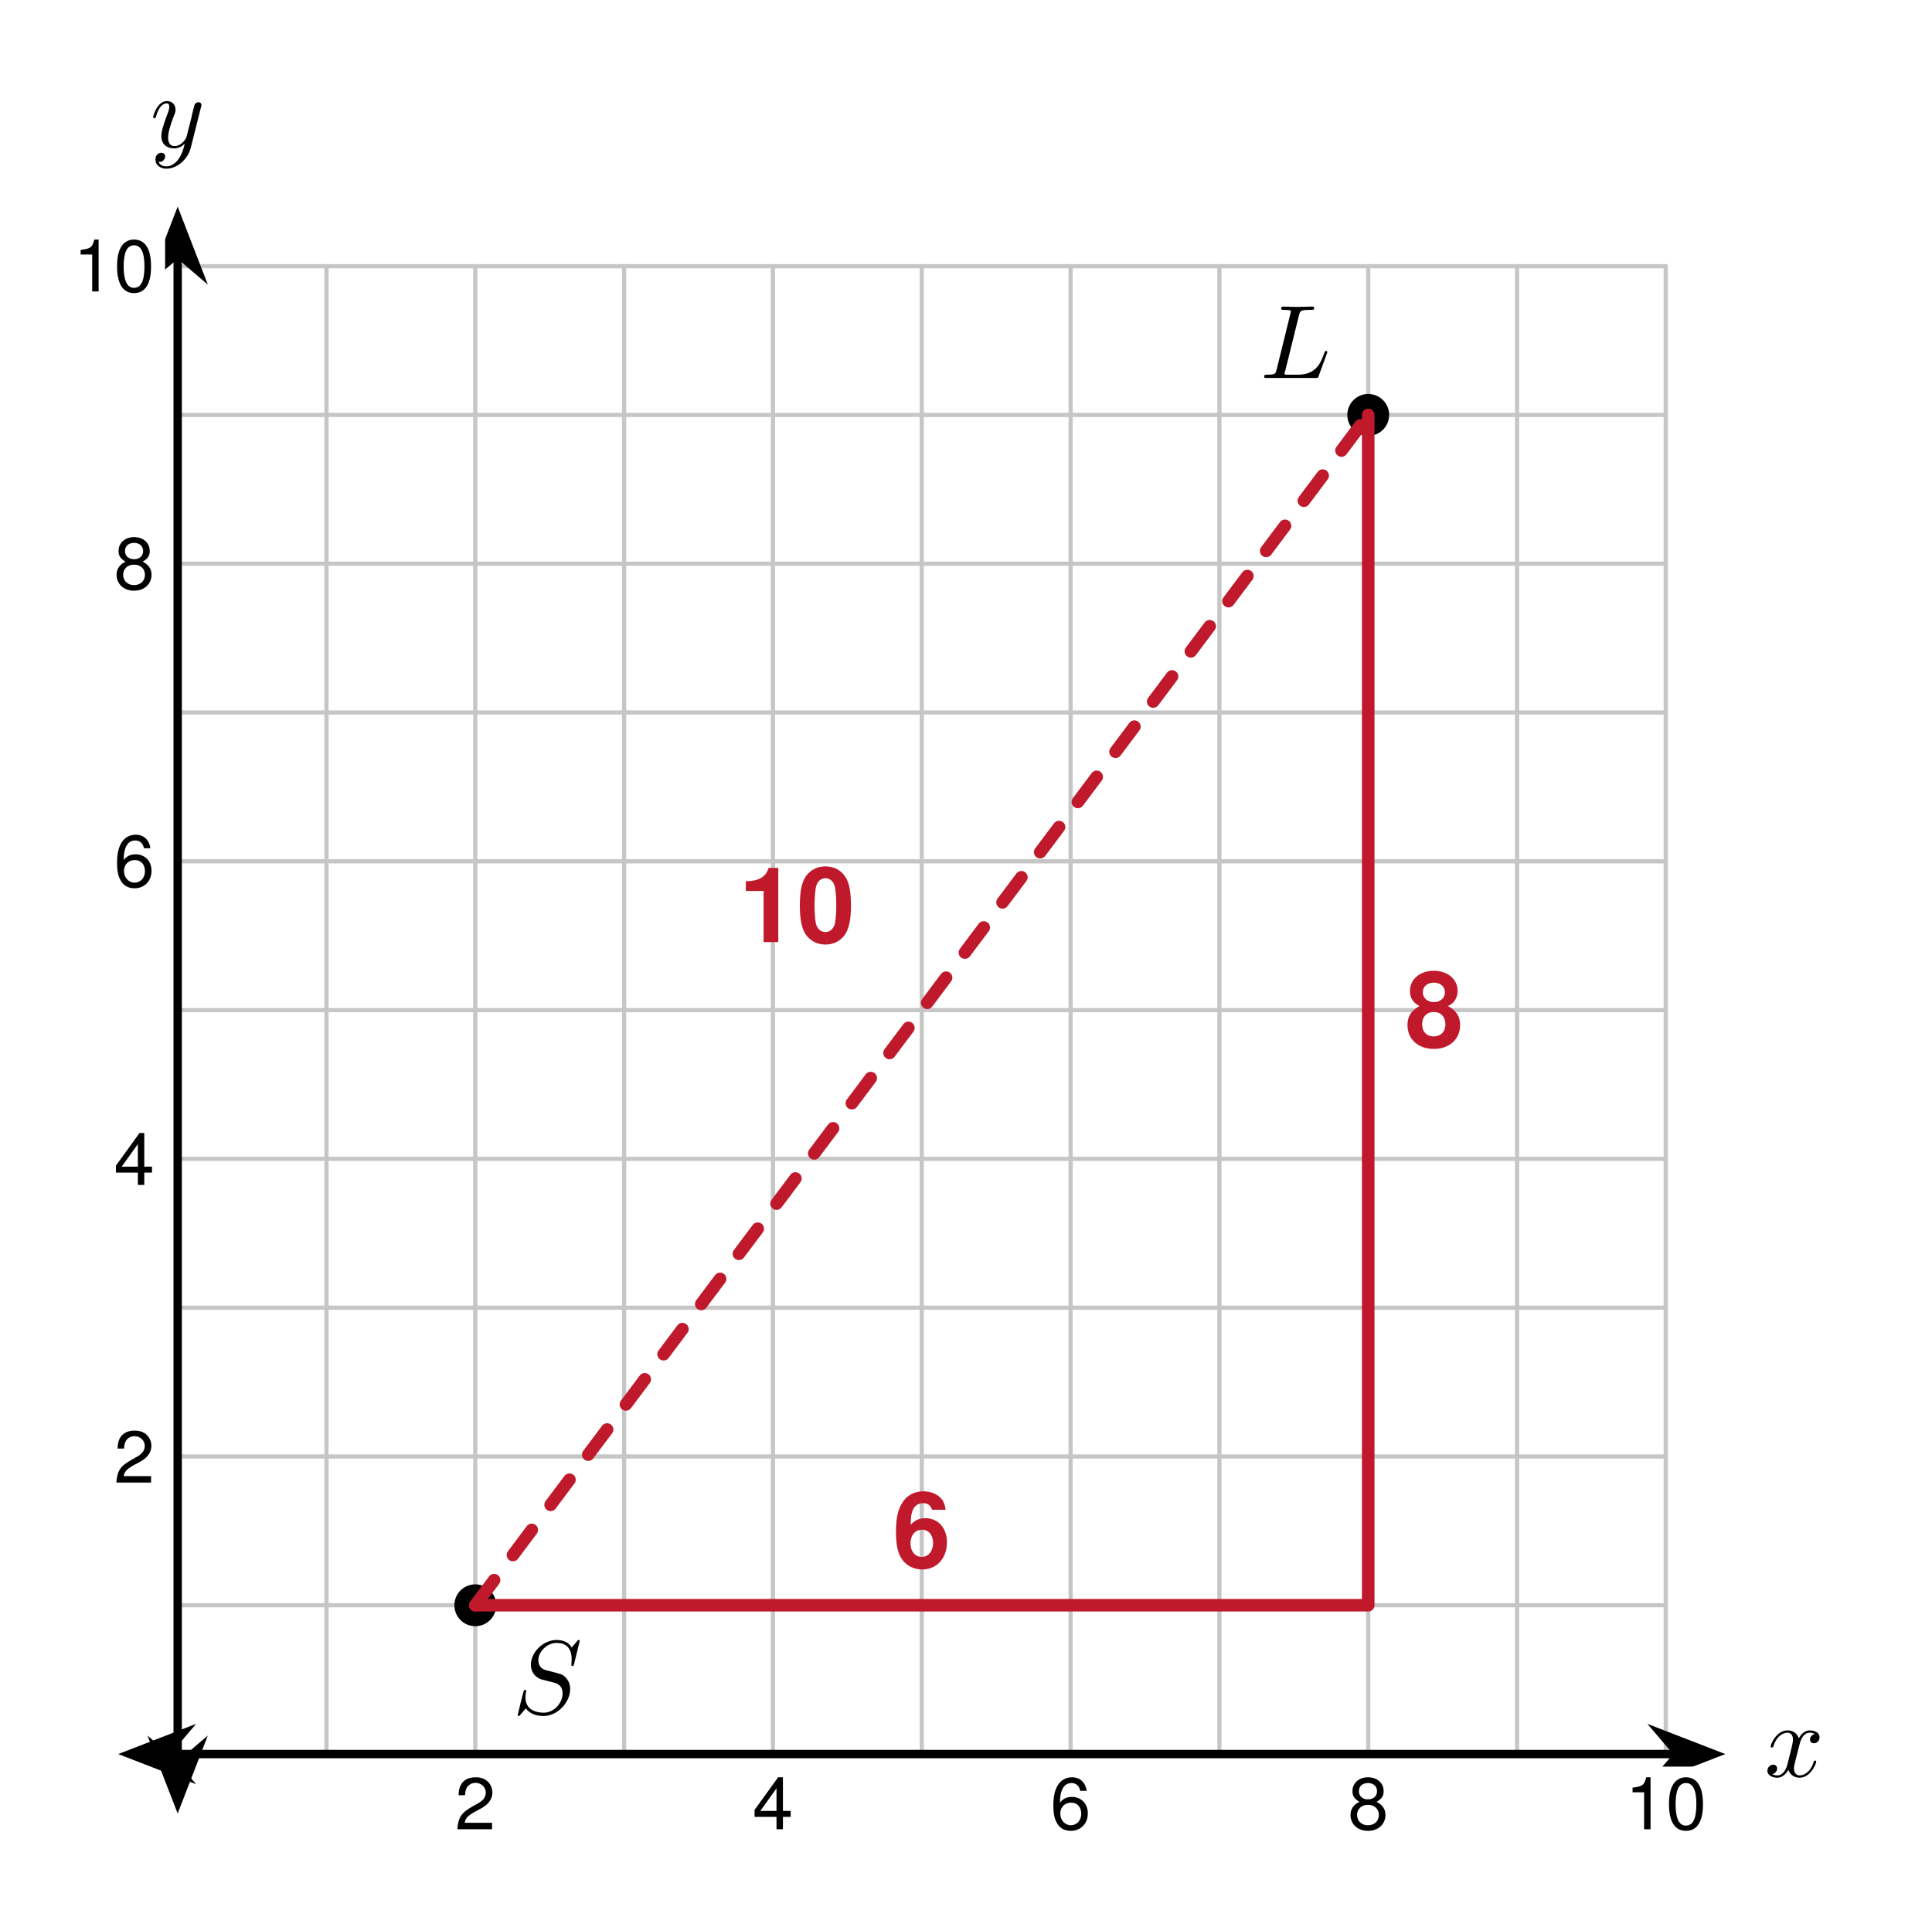
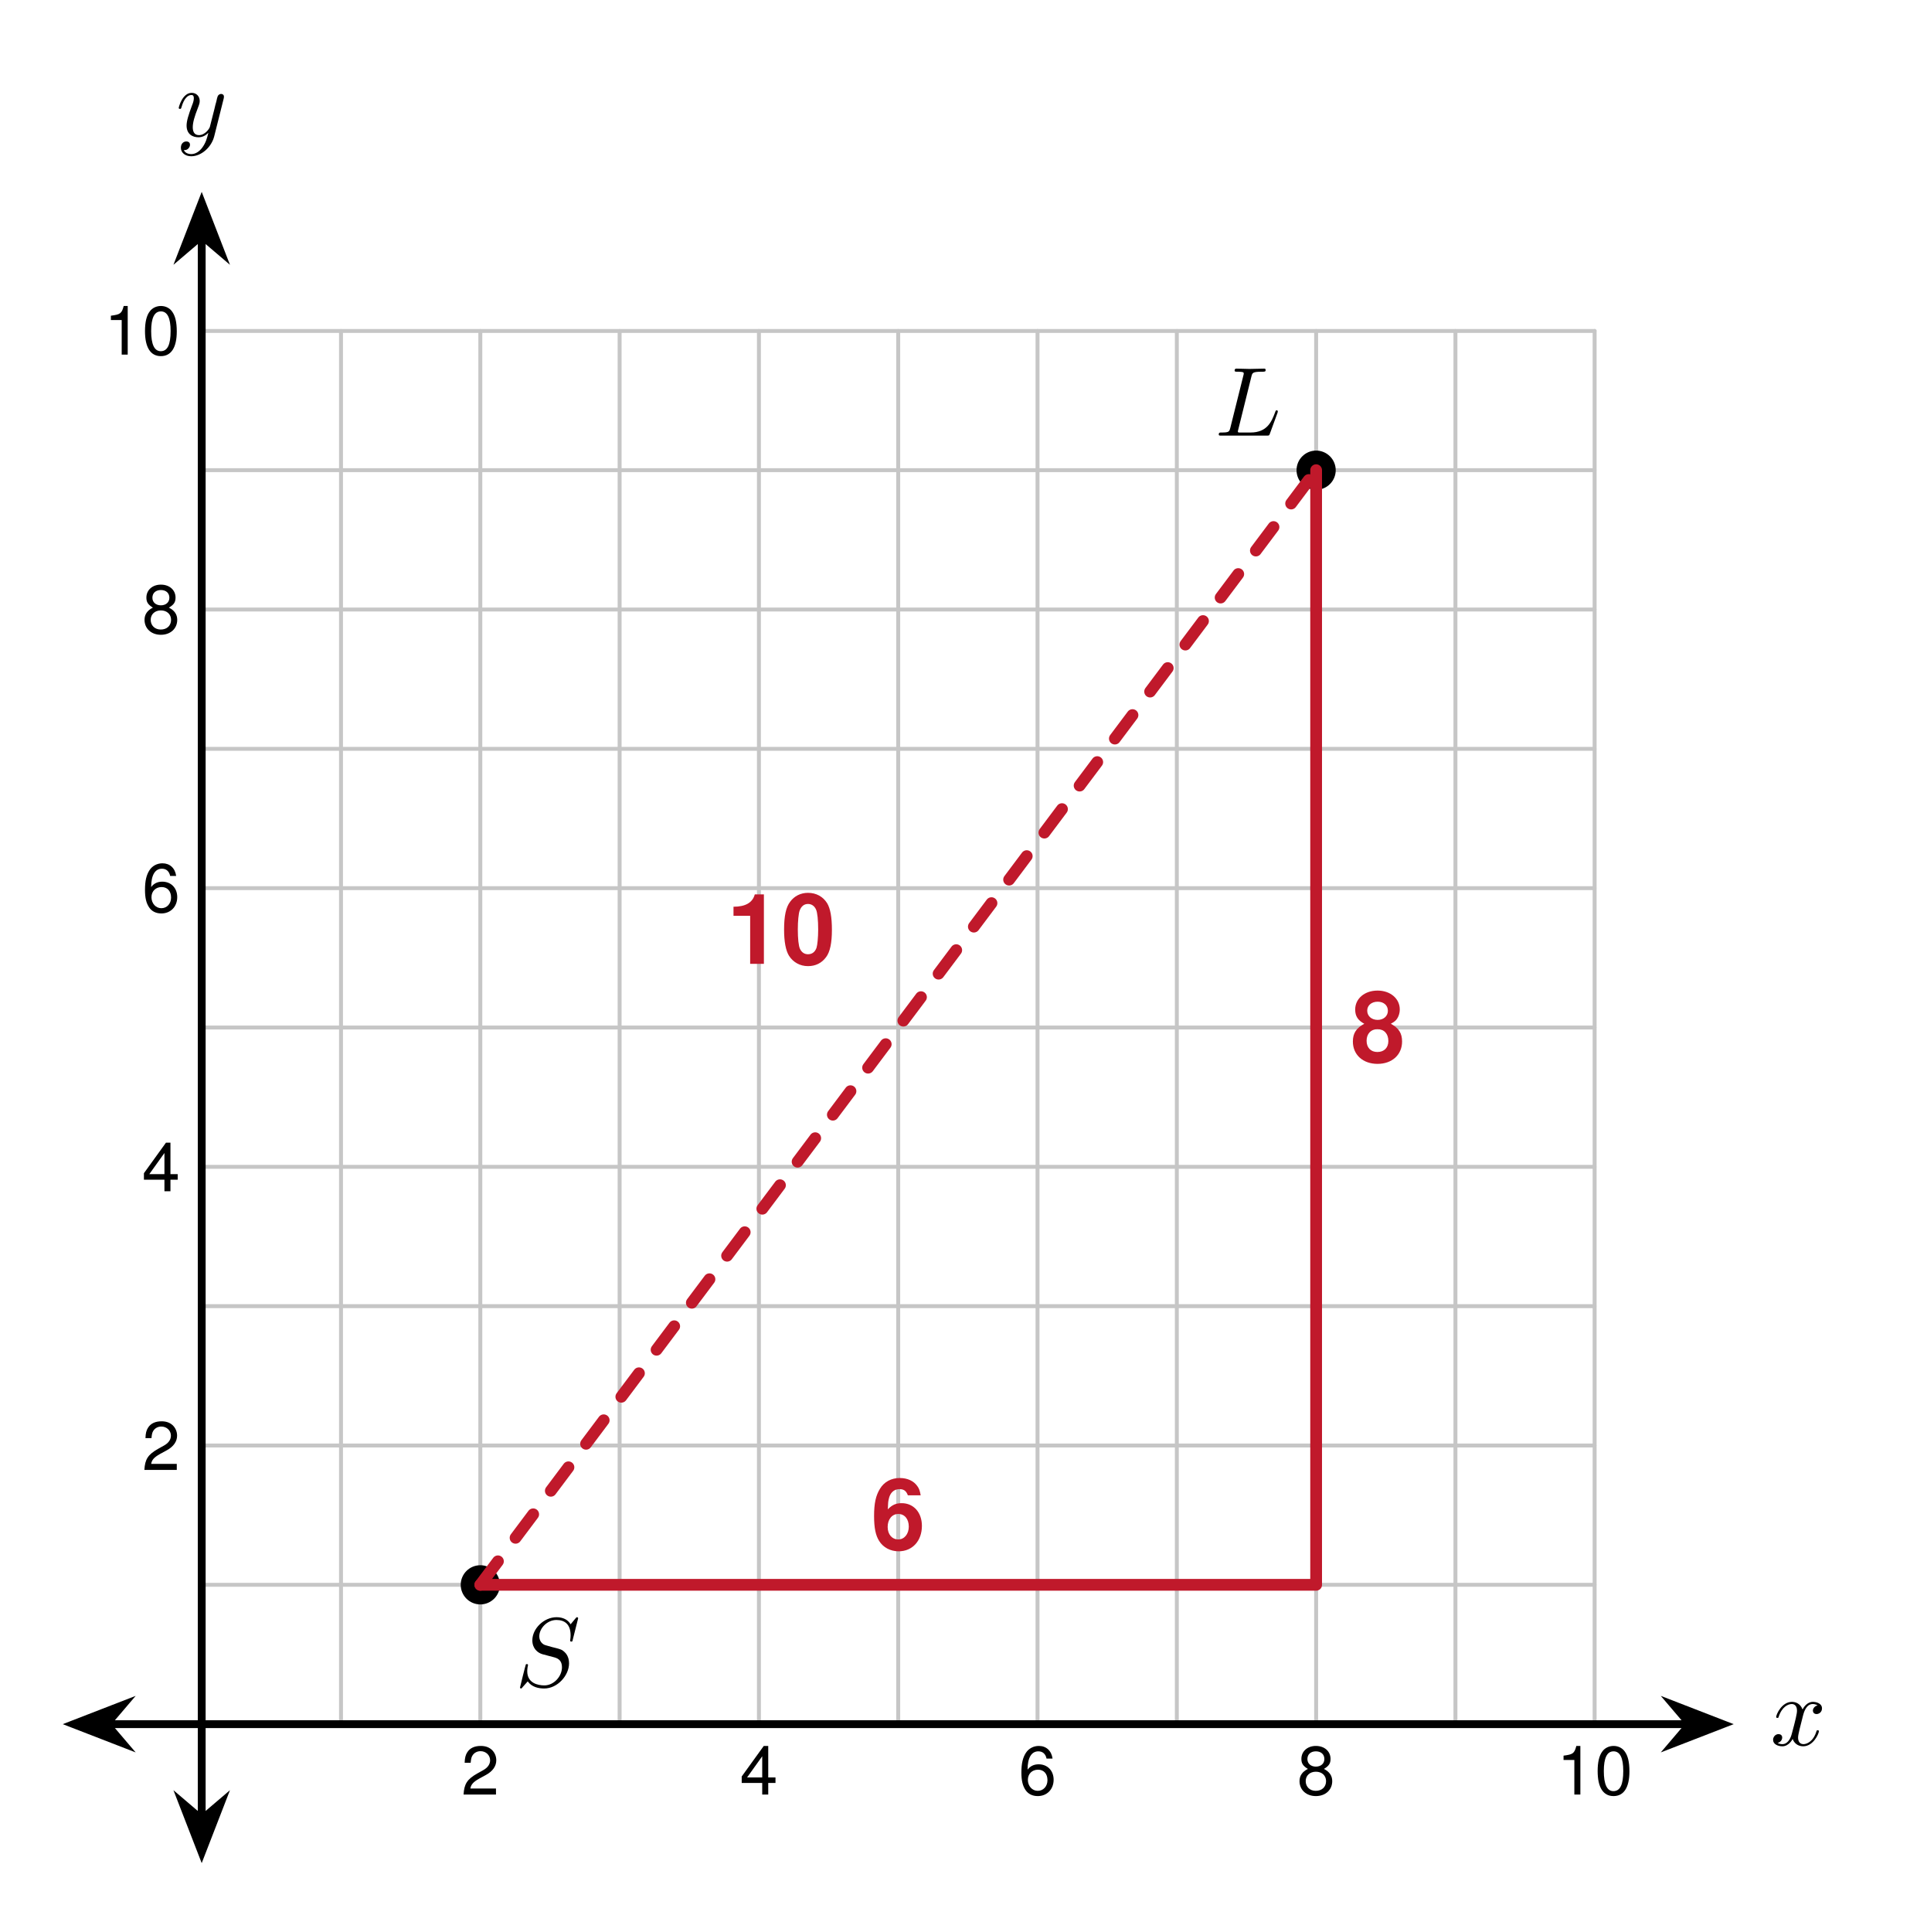
- <svg xmlns="http://www.w3.org/2000/svg" xmlns:xlink="http://www.w3.org/1999/xlink" width="183.033" height="180.922" viewBox="0 0 183.033 180.922">
+ <svg xmlns="http://www.w3.org/2000/svg" xmlns:xlink="http://www.w3.org/1999/xlink" width="195.113" height="195.646" viewBox="0 0 195.113 195.646">
  <defs>
    <g>
      <g id="glyph-0-0">
-         <path d="M 3.312 -2.984 C 3.375 -3.25 3.594 -4.156 4.297 -4.156 C 4.344 -4.156 4.578 -4.156 4.781 -4.031 C 4.5 -3.984 4.312 -3.734 4.312 -3.5 C 4.312 -3.344 4.422 -3.156 4.688 -3.156 C 4.906 -3.156 5.219 -3.328 5.219 -3.719 C 5.219 -4.234 4.641 -4.375 4.297 -4.375 C 3.719 -4.375 3.375 -3.859 3.266 -3.625 C 3.016 -4.281 2.484 -4.375 2.188 -4.375 C 1.156 -4.375 0.594 -3.094 0.594 -2.859 C 0.594 -2.75 0.688 -2.75 0.719 -2.75 C 0.797 -2.75 0.828 -2.781 0.844 -2.859 C 1.172 -3.906 1.828 -4.156 2.172 -4.156 C 2.359 -4.156 2.703 -4.078 2.703 -3.5 C 2.703 -3.188 2.531 -2.531 2.172 -1.141 C 2.016 -0.531 1.672 -0.109 1.234 -0.109 C 1.172 -0.109 0.938 -0.109 0.734 -0.234 C 0.984 -0.281 1.203 -0.5 1.203 -0.766 C 1.203 -1.047 0.984 -1.125 0.828 -1.125 C 0.531 -1.125 0.281 -0.859 0.281 -0.547 C 0.281 -0.094 0.781 0.109 1.219 0.109 C 1.875 0.109 2.234 -0.578 2.266 -0.641 C 2.375 -0.281 2.734 0.109 3.328 0.109 C 4.344 0.109 4.906 -1.172 4.906 -1.422 C 4.906 -1.516 4.828 -1.516 4.797 -1.516 C 4.703 -1.516 4.688 -1.469 4.672 -1.406 C 4.344 -0.344 3.672 -0.109 3.344 -0.109 C 2.969 -0.109 2.797 -0.422 2.797 -0.766 C 2.797 -0.984 2.859 -1.203 2.969 -1.641 Z M 3.312 -2.984 " />
+         <path d="M 3.312 -3 C 3.375 -3.25 3.609 -4.172 4.297 -4.172 C 4.344 -4.172 4.578 -4.172 4.797 -4.031 C 4.516 -3.984 4.312 -3.734 4.312 -3.5 C 4.312 -3.344 4.422 -3.156 4.688 -3.156 C 4.906 -3.156 5.234 -3.328 5.234 -3.734 C 5.234 -4.25 4.641 -4.391 4.312 -4.391 C 3.734 -4.391 3.391 -3.859 3.266 -3.625 C 3.016 -4.281 2.484 -4.391 2.188 -4.391 C 1.156 -4.391 0.594 -3.109 0.594 -2.859 C 0.594 -2.766 0.688 -2.766 0.719 -2.766 C 0.797 -2.766 0.828 -2.781 0.844 -2.875 C 1.188 -3.922 1.828 -4.172 2.172 -4.172 C 2.359 -4.172 2.703 -4.078 2.703 -3.5 C 2.703 -3.188 2.547 -2.531 2.172 -1.141 C 2.016 -0.531 1.672 -0.109 1.234 -0.109 C 1.172 -0.109 0.938 -0.109 0.734 -0.234 C 0.984 -0.281 1.203 -0.5 1.203 -0.781 C 1.203 -1.047 0.984 -1.125 0.828 -1.125 C 0.531 -1.125 0.281 -0.859 0.281 -0.547 C 0.281 -0.094 0.781 0.109 1.219 0.109 C 1.875 0.109 2.234 -0.578 2.266 -0.641 C 2.375 -0.281 2.734 0.109 3.328 0.109 C 4.359 0.109 4.922 -1.172 4.922 -1.422 C 4.922 -1.516 4.828 -1.516 4.797 -1.516 C 4.719 -1.516 4.688 -1.484 4.672 -1.406 C 4.344 -0.344 3.672 -0.109 3.359 -0.109 C 2.969 -0.109 2.812 -0.422 2.812 -0.766 C 2.812 -0.984 2.875 -1.203 2.969 -1.641 Z M 3.312 -3 " />
      </g>
      <g id="glyph-0-1">
-         <path d="M 4.812 -3.781 C 4.859 -3.906 4.859 -3.938 4.859 -4 C 4.859 -4.188 4.719 -4.266 4.562 -4.266 C 4.469 -4.266 4.312 -4.203 4.219 -4.062 C 4.203 -4.016 4.125 -3.703 4.078 -3.531 C 4.016 -3.266 3.938 -3 3.891 -2.734 L 3.438 -0.953 C 3.391 -0.797 2.969 -0.109 2.312 -0.109 C 1.812 -0.109 1.703 -0.547 1.703 -0.906 C 1.703 -1.359 1.875 -1.984 2.203 -2.859 C 2.375 -3.266 2.406 -3.375 2.406 -3.562 C 2.406 -4.016 2.094 -4.375 1.594 -4.375 C 0.656 -4.375 0.281 -2.938 0.281 -2.859 C 0.281 -2.75 0.391 -2.75 0.406 -2.75 C 0.5 -2.75 0.516 -2.781 0.562 -2.938 C 0.828 -3.859 1.234 -4.156 1.562 -4.156 C 1.641 -4.156 1.812 -4.156 1.812 -3.844 C 1.812 -3.594 1.719 -3.344 1.641 -3.156 C 1.25 -2.094 1.062 -1.531 1.062 -1.062 C 1.062 -0.188 1.688 0.109 2.281 0.109 C 2.672 0.109 3 -0.062 3.281 -0.344 C 3.156 0.172 3.031 0.656 2.641 1.188 C 2.375 1.531 2 1.812 1.547 1.812 C 1.406 1.812 0.953 1.781 0.797 1.391 C 0.953 1.391 1.078 1.391 1.219 1.281 C 1.312 1.188 1.422 1.062 1.422 0.875 C 1.422 0.562 1.156 0.531 1.047 0.531 C 0.828 0.531 0.5 0.688 0.5 1.172 C 0.5 1.672 0.938 2.031 1.547 2.031 C 2.562 2.031 3.594 1.125 3.859 0.016 Z M 4.812 -3.781 " />
+         <path d="M 4.828 -3.781 C 4.859 -3.922 4.859 -3.938 4.859 -4.016 C 4.859 -4.188 4.719 -4.281 4.578 -4.281 C 4.469 -4.281 4.312 -4.219 4.234 -4.062 C 4.203 -4.016 4.125 -3.703 4.094 -3.531 C 4.016 -3.281 3.953 -3 3.891 -2.734 L 3.438 -0.953 C 3.406 -0.797 2.969 -0.109 2.328 -0.109 C 1.812 -0.109 1.703 -0.547 1.703 -0.906 C 1.703 -1.375 1.875 -1.984 2.219 -2.859 C 2.375 -3.266 2.406 -3.375 2.406 -3.578 C 2.406 -4.016 2.094 -4.391 1.594 -4.391 C 0.656 -4.391 0.281 -2.953 0.281 -2.859 C 0.281 -2.766 0.391 -2.766 0.406 -2.766 C 0.5 -2.766 0.516 -2.781 0.562 -2.938 C 0.828 -3.875 1.234 -4.172 1.562 -4.172 C 1.641 -4.172 1.812 -4.172 1.812 -3.844 C 1.812 -3.609 1.719 -3.344 1.641 -3.156 C 1.25 -2.109 1.078 -1.531 1.078 -1.078 C 1.078 -0.188 1.703 0.109 2.281 0.109 C 2.672 0.109 3 -0.062 3.281 -0.344 C 3.156 0.172 3.031 0.672 2.641 1.188 C 2.375 1.531 2 1.812 1.547 1.812 C 1.406 1.812 0.969 1.781 0.797 1.406 C 0.953 1.406 1.078 1.406 1.219 1.281 C 1.312 1.188 1.422 1.062 1.422 0.875 C 1.422 0.562 1.156 0.531 1.047 0.531 C 0.828 0.531 0.5 0.688 0.5 1.172 C 0.5 1.672 0.938 2.031 1.547 2.031 C 2.562 2.031 3.594 1.125 3.875 0.016 Z M 4.828 -3.781 " />
      </g>
      <g id="glyph-0-2">
-         <path d="M 6.391 -6.891 C 6.391 -6.922 6.375 -6.984 6.281 -6.984 C 6.234 -6.984 6.219 -6.969 6.109 -6.828 L 5.625 -6.266 C 5.375 -6.734 4.859 -6.984 4.203 -6.984 C 2.953 -6.984 1.766 -5.844 1.766 -4.641 C 1.766 -3.844 2.281 -3.391 2.797 -3.234 L 3.859 -2.969 C 4.219 -2.875 4.766 -2.719 4.766 -1.906 C 4.766 -1.016 3.953 -0.094 2.984 -0.094 C 2.344 -0.094 1.25 -0.312 1.25 -1.531 C 1.25 -1.766 1.297 -2.016 1.312 -2.078 C 1.312 -2.109 1.328 -2.125 1.328 -2.141 C 1.328 -2.234 1.266 -2.25 1.203 -2.25 C 1.156 -2.25 1.141 -2.234 1.109 -2.203 C 1.062 -2.172 0.516 0.094 0.516 0.125 C 0.516 0.172 0.562 0.219 0.625 0.219 C 0.672 0.219 0.688 0.203 0.797 0.062 L 1.281 -0.5 C 1.719 0.078 2.391 0.219 2.969 0.219 C 4.312 0.219 5.484 -1.094 5.484 -2.328 C 5.484 -3.016 5.141 -3.344 5 -3.484 C 4.766 -3.719 4.609 -3.75 3.734 -3.984 C 3.516 -4.047 3.156 -4.141 3.078 -4.156 C 2.797 -4.25 2.469 -4.531 2.469 -5.062 C 2.469 -5.859 3.266 -6.703 4.203 -6.703 C 5.016 -6.703 5.625 -6.281 5.625 -5.172 C 5.625 -4.859 5.594 -4.672 5.594 -4.609 C 5.594 -4.609 5.594 -4.516 5.703 -4.516 C 5.812 -4.516 5.812 -4.547 5.859 -4.719 Z M 6.391 -6.891 " />
+         <path d="M 6.406 -6.891 C 6.406 -6.922 6.375 -7 6.297 -7 C 6.234 -7 6.234 -6.984 6.109 -6.844 L 5.641 -6.281 C 5.375 -6.75 4.859 -7 4.219 -7 C 2.953 -7 1.766 -5.859 1.766 -4.656 C 1.766 -3.844 2.297 -3.391 2.797 -3.25 L 3.859 -2.969 C 4.234 -2.875 4.766 -2.734 4.766 -1.922 C 4.766 -1.016 3.953 -0.094 2.984 -0.094 C 2.344 -0.094 1.25 -0.312 1.25 -1.531 C 1.25 -1.781 1.297 -2.016 1.312 -2.078 C 1.312 -2.109 1.328 -2.125 1.328 -2.141 C 1.328 -2.25 1.266 -2.25 1.203 -2.25 C 1.156 -2.25 1.141 -2.25 1.109 -2.219 C 1.078 -2.172 0.516 0.094 0.516 0.125 C 0.516 0.172 0.562 0.219 0.625 0.219 C 0.672 0.219 0.688 0.203 0.797 0.062 L 1.297 -0.5 C 1.719 0.078 2.391 0.219 2.969 0.219 C 4.312 0.219 5.484 -1.094 5.484 -2.328 C 5.484 -3.016 5.156 -3.359 5 -3.5 C 4.766 -3.719 4.625 -3.766 3.734 -3.984 C 3.516 -4.047 3.172 -4.141 3.078 -4.172 C 2.812 -4.25 2.469 -4.547 2.469 -5.062 C 2.469 -5.875 3.266 -6.719 4.203 -6.719 C 5.031 -6.719 5.641 -6.297 5.641 -5.172 C 5.641 -4.859 5.594 -4.688 5.594 -4.625 C 5.594 -4.609 5.594 -4.531 5.719 -4.531 C 5.812 -4.531 5.828 -4.547 5.859 -4.719 Z M 6.406 -6.891 " />
      </g>
      <g id="glyph-0-3">
-         <path d="M 3.703 -6 C 3.797 -6.344 3.828 -6.453 4.75 -6.453 C 5.047 -6.453 5.125 -6.453 5.125 -6.641 C 5.125 -6.766 5.016 -6.766 4.969 -6.766 C 4.641 -6.766 3.828 -6.734 3.5 -6.734 C 3.203 -6.734 2.484 -6.766 2.188 -6.766 C 2.125 -6.766 2 -6.766 2 -6.562 C 2 -6.453 2.094 -6.453 2.281 -6.453 C 2.297 -6.453 2.484 -6.453 2.656 -6.438 C 2.828 -6.422 2.922 -6.406 2.922 -6.281 C 2.922 -6.234 2.906 -6.219 2.875 -6.094 L 1.562 -0.766 C 1.453 -0.391 1.438 -0.312 0.656 -0.312 C 0.484 -0.312 0.391 -0.312 0.391 -0.109 C 0.391 0 0.469 0 0.656 0 L 5.234 0 C 5.484 0 5.484 0 5.547 -0.172 L 6.328 -2.312 C 6.375 -2.422 6.375 -2.438 6.375 -2.453 C 6.375 -2.484 6.344 -2.562 6.25 -2.562 C 6.156 -2.562 6.156 -2.5 6.078 -2.344 C 5.75 -1.438 5.312 -0.312 3.594 -0.312 L 2.672 -0.312 C 2.531 -0.312 2.5 -0.312 2.453 -0.312 C 2.344 -0.328 2.312 -0.344 2.312 -0.422 C 2.312 -0.453 2.312 -0.469 2.375 -0.641 Z M 3.703 -6 " />
+         <path d="M 3.703 -6 C 3.797 -6.359 3.828 -6.469 4.766 -6.469 C 5.062 -6.469 5.141 -6.469 5.141 -6.656 C 5.141 -6.781 5.031 -6.781 4.984 -6.781 C 4.656 -6.781 3.844 -6.75 3.516 -6.75 C 3.219 -6.75 2.484 -6.781 2.188 -6.781 C 2.125 -6.781 2 -6.781 2 -6.578 C 2 -6.469 2.094 -6.469 2.281 -6.469 C 2.297 -6.469 2.484 -6.469 2.656 -6.453 C 2.844 -6.422 2.922 -6.422 2.922 -6.297 C 2.922 -6.25 2.922 -6.219 2.891 -6.109 L 1.562 -0.781 C 1.453 -0.391 1.438 -0.312 0.656 -0.312 C 0.484 -0.312 0.391 -0.312 0.391 -0.109 C 0.391 0 0.469 0 0.656 0 L 5.25 0 C 5.484 0 5.5 0 5.562 -0.172 L 6.344 -2.312 C 6.375 -2.422 6.375 -2.438 6.375 -2.453 C 6.375 -2.484 6.344 -2.562 6.266 -2.562 C 6.172 -2.562 6.156 -2.516 6.094 -2.344 C 5.75 -1.438 5.312 -0.312 3.609 -0.312 L 2.672 -0.312 C 2.531 -0.312 2.516 -0.312 2.453 -0.312 C 2.344 -0.328 2.328 -0.344 2.328 -0.422 C 2.328 -0.453 2.328 -0.469 2.375 -0.641 Z M 3.703 -6 " />
      </g>
      <g id="glyph-1-0">
        <path d="M 3.516 -0.609 L 0.922 -0.609 C 0.984 -1 1.203 -1.266 1.812 -1.609 L 2.5 -1.984 C 3.188 -2.359 3.547 -2.875 3.547 -3.469 C 3.547 -3.891 3.375 -4.266 3.094 -4.531 C 2.797 -4.797 2.438 -4.922 1.969 -4.922 C 1.344 -4.922 0.875 -4.703 0.609 -4.281 C 0.438 -4.016 0.359 -3.719 0.344 -3.219 L 0.953 -3.219 C 0.984 -3.547 1.016 -3.75 1.109 -3.906 C 1.266 -4.203 1.578 -4.391 1.953 -4.391 C 2.5 -4.391 2.922 -3.984 2.922 -3.469 C 2.922 -3.078 2.688 -2.734 2.25 -2.484 L 1.609 -2.125 C 0.594 -1.547 0.297 -1.078 0.234 0 L 3.516 0 Z M 3.516 -0.609 " />
      </g>
      <g id="glyph-1-1">
        <path d="M 2.266 -1.172 L 2.266 0 L 2.875 0 L 2.875 -1.172 L 3.609 -1.172 L 3.609 -1.734 L 2.875 -1.734 L 2.875 -4.922 L 2.422 -4.922 L 0.188 -1.828 L 0.188 -1.172 Z M 2.266 -1.734 L 0.734 -1.734 L 2.266 -3.875 Z M 2.266 -1.734 " />
      </g>
      <g id="glyph-1-2">
        <path d="M 3.453 -3.641 C 3.344 -4.438 2.812 -4.922 2.062 -4.922 C 1.516 -4.922 1.031 -4.656 0.75 -4.219 C 0.438 -3.734 0.297 -3.141 0.297 -2.234 C 0.297 -1.422 0.422 -0.891 0.719 -0.453 C 0.984 -0.062 1.406 0.156 1.953 0.156 C 2.891 0.156 3.562 -0.531 3.562 -1.5 C 3.562 -2.422 2.938 -3.062 2.047 -3.062 C 1.562 -3.062 1.188 -2.875 0.922 -2.516 C 0.922 -3.719 1.312 -4.375 2.016 -4.375 C 2.453 -4.375 2.75 -4.109 2.844 -3.641 Z M 1.984 -2.516 C 2.562 -2.516 2.938 -2.109 2.938 -1.453 C 2.938 -0.828 2.516 -0.375 1.953 -0.375 C 1.391 -0.375 0.953 -0.859 0.953 -1.484 C 0.953 -2.094 1.375 -2.516 1.984 -2.516 Z M 1.984 -2.516 " />
      </g>
      <g id="glyph-1-3">
        <path d="M 2.719 -2.594 C 3.219 -2.891 3.391 -3.141 3.391 -3.609 C 3.391 -4.375 2.781 -4.922 1.906 -4.922 C 1.047 -4.922 0.438 -4.375 0.438 -3.609 C 0.438 -3.156 0.594 -2.906 1.094 -2.594 C 0.531 -2.312 0.25 -1.906 0.25 -1.359 C 0.25 -0.469 0.938 0.156 1.906 0.156 C 2.875 0.156 3.562 -0.469 3.562 -1.359 C 3.562 -1.906 3.281 -2.312 2.719 -2.594 Z M 1.906 -4.375 C 2.422 -4.375 2.766 -4.078 2.766 -3.594 C 2.766 -3.141 2.422 -2.828 1.906 -2.828 C 1.391 -2.828 1.047 -3.141 1.047 -3.594 C 1.047 -4.078 1.391 -4.375 1.906 -4.375 Z M 1.906 -2.312 C 2.516 -2.312 2.938 -1.922 2.938 -1.359 C 2.938 -0.766 2.516 -0.375 1.891 -0.375 C 1.297 -0.375 0.875 -0.781 0.875 -1.359 C 0.875 -1.922 1.297 -2.312 1.906 -2.312 Z M 1.906 -2.312 " />
      </g>
      <g id="glyph-1-4">
        <path d="M 1.797 -3.5 L 1.797 0 L 2.406 0 L 2.406 -4.922 L 2 -4.922 C 1.797 -4.156 1.656 -4.062 0.703 -3.938 L 0.703 -3.5 Z M 1.797 -3.5 " />
      </g>
      <g id="glyph-1-5">
        <path d="M 1.906 -4.922 C 1.453 -4.922 1.031 -4.719 0.781 -4.375 C 0.453 -3.953 0.297 -3.281 0.297 -2.375 C 0.297 -0.719 0.859 0.156 1.906 0.156 C 2.953 0.156 3.516 -0.719 3.516 -2.344 C 3.516 -3.297 3.359 -3.938 3.031 -4.375 C 2.781 -4.719 2.375 -4.922 1.906 -4.922 Z M 1.906 -4.375 C 2.562 -4.375 2.891 -3.719 2.891 -2.391 C 2.891 -1 2.578 -0.344 1.891 -0.344 C 1.25 -0.344 0.922 -1.031 0.922 -2.375 C 0.922 -3.719 1.25 -4.375 1.906 -4.375 Z M 1.906 -4.375 " />
      </g>
      <g id="glyph-2-0">
-         <path d="M 5.016 -5.422 C 4.953 -5.891 4.859 -6.109 4.688 -6.375 C 4.312 -6.875 3.672 -7.172 2.906 -7.172 C 2.047 -7.172 1.328 -6.781 0.906 -6.078 C 0.484 -5.406 0.312 -4.609 0.312 -3.344 C 0.312 -2.125 0.469 -1.375 0.828 -0.812 C 1.234 -0.156 1.969 0.234 2.797 0.234 C 4.188 0.234 5.141 -0.828 5.141 -2.344 C 5.141 -3.688 4.312 -4.625 3.094 -4.625 C 2.531 -4.625 2.141 -4.453 1.703 -4 C 1.734 -4.75 1.734 -4.75 1.797 -5.047 C 1.922 -5.672 2.312 -6.047 2.875 -6.047 C 3.312 -6.047 3.562 -5.875 3.734 -5.422 Z M 2.766 -3.531 C 3.406 -3.531 3.828 -3.031 3.828 -2.266 C 3.828 -1.5 3.375 -0.953 2.75 -0.953 C 2.125 -0.953 1.688 -1.484 1.688 -2.234 C 1.688 -3 2.125 -3.531 2.766 -3.531 Z M 2.766 -3.531 " />
+         <path d="M 5.031 -5.438 C 4.953 -5.891 4.875 -6.125 4.688 -6.375 C 4.328 -6.891 3.688 -7.188 2.922 -7.188 C 2.047 -7.188 1.328 -6.797 0.906 -6.094 C 0.484 -5.406 0.312 -4.625 0.312 -3.344 C 0.312 -2.141 0.469 -1.375 0.828 -0.812 C 1.234 -0.156 1.969 0.234 2.797 0.234 C 4.203 0.234 5.156 -0.828 5.156 -2.344 C 5.156 -3.703 4.312 -4.641 3.109 -4.641 C 2.531 -4.641 2.141 -4.469 1.703 -4.016 C 1.734 -4.75 1.734 -4.75 1.797 -5.047 C 1.922 -5.688 2.328 -6.062 2.875 -6.062 C 3.328 -6.062 3.562 -5.891 3.734 -5.438 Z M 2.766 -3.547 C 3.406 -3.547 3.828 -3.031 3.828 -2.266 C 3.828 -1.516 3.375 -0.969 2.766 -0.969 C 2.125 -0.969 1.688 -1.484 1.688 -2.234 C 1.688 -3 2.125 -3.547 2.766 -3.547 Z M 2.766 -3.547 " />
      </g>
      <g id="glyph-2-1">
-         <path d="M 4.047 -3.828 C 4.297 -3.953 4.391 -4.016 4.5 -4.125 C 4.797 -4.391 4.969 -4.812 4.969 -5.266 C 4.969 -6.375 4.016 -7.172 2.719 -7.172 C 1.406 -7.172 0.453 -6.375 0.453 -5.266 C 0.453 -4.594 0.734 -4.156 1.359 -3.828 C 0.562 -3.391 0.219 -2.859 0.219 -2.016 C 0.219 -0.688 1.234 0.234 2.719 0.234 C 4.188 0.234 5.203 -0.688 5.203 -2.016 C 5.203 -2.859 4.859 -3.391 4.047 -3.828 Z M 2.719 -6.047 C 3.344 -6.047 3.766 -5.672 3.766 -5.125 C 3.766 -4.594 3.328 -4.203 2.719 -4.203 C 2.109 -4.203 1.672 -4.594 1.672 -5.141 C 1.672 -5.672 2.094 -6.047 2.719 -6.047 Z M 2.703 -3.266 C 3.391 -3.266 3.812 -2.812 3.812 -2.078 C 3.812 -1.406 3.375 -0.953 2.703 -0.953 C 2.031 -0.953 1.609 -1.406 1.609 -2.094 C 1.609 -2.812 2.047 -3.266 2.703 -3.266 Z M 2.703 -3.266 " />
+         <path d="M 4.062 -3.828 C 4.297 -3.953 4.406 -4.031 4.516 -4.125 C 4.797 -4.391 4.969 -4.828 4.969 -5.281 C 4.969 -6.375 4.016 -7.188 2.719 -7.188 C 1.406 -7.188 0.453 -6.375 0.453 -5.266 C 0.453 -4.594 0.734 -4.172 1.375 -3.828 C 0.562 -3.391 0.219 -2.859 0.219 -2.031 C 0.219 -0.688 1.234 0.234 2.719 0.234 C 4.188 0.234 5.203 -0.688 5.203 -2.031 C 5.203 -2.859 4.875 -3.391 4.062 -3.828 Z M 2.734 -6.062 C 3.344 -6.062 3.766 -5.688 3.766 -5.141 C 3.766 -4.609 3.328 -4.219 2.734 -4.219 C 2.109 -4.219 1.672 -4.609 1.672 -5.156 C 1.672 -5.688 2.109 -6.062 2.734 -6.062 Z M 2.703 -3.281 C 3.391 -3.281 3.812 -2.812 3.812 -2.078 C 3.812 -1.406 3.391 -0.969 2.703 -0.969 C 2.031 -0.969 1.609 -1.406 1.609 -2.109 C 1.609 -2.812 2.047 -3.281 2.703 -3.281 Z M 2.703 -3.281 " />
      </g>
      <g id="glyph-2-2">
-         <path d="M 2.359 -4.844 L 2.359 0 L 3.75 0 L 3.75 -7.031 L 2.828 -7.031 C 2.609 -6.188 1.875 -5.766 0.672 -5.766 L 0.672 -4.844 Z M 2.359 -4.844 " />
+         <path d="M 2.359 -4.859 L 2.359 0 L 3.75 0 L 3.75 -7.031 L 2.828 -7.031 C 2.609 -6.203 1.891 -5.781 0.672 -5.781 L 0.672 -4.859 Z M 2.359 -4.859 " />
      </g>
      <g id="glyph-2-3">
-         <path d="M 2.703 -7.172 C 1.953 -7.172 1.312 -6.859 0.875 -6.266 C 0.469 -5.719 0.281 -4.828 0.281 -3.469 C 0.281 -2.234 0.453 -1.344 0.781 -0.812 C 1.203 -0.156 1.875 0.234 2.703 0.234 C 3.469 0.234 4.094 -0.078 4.531 -0.672 C 4.922 -1.203 5.125 -2.125 5.125 -3.422 C 5.125 -4.719 4.969 -5.594 4.625 -6.125 C 4.203 -6.812 3.531 -7.172 2.703 -7.172 Z M 2.703 -6.047 C 3.062 -6.047 3.344 -5.859 3.516 -5.484 C 3.656 -5.188 3.734 -4.422 3.734 -3.453 C 3.734 -2.672 3.656 -1.875 3.562 -1.609 C 3.391 -1.188 3.094 -0.953 2.703 -0.953 C 2.344 -0.953 2.062 -1.156 1.891 -1.5 C 1.75 -1.797 1.672 -2.547 1.672 -3.484 C 1.672 -4.297 1.75 -5.109 1.859 -5.391 C 2.016 -5.812 2.312 -6.047 2.703 -6.047 Z M 2.703 -6.047 " />
+         <path d="M 2.703 -7.188 C 1.953 -7.188 1.312 -6.859 0.891 -6.281 C 0.469 -5.734 0.281 -4.828 0.281 -3.469 C 0.281 -2.234 0.453 -1.344 0.781 -0.812 C 1.203 -0.156 1.891 0.234 2.703 0.234 C 3.469 0.234 4.094 -0.078 4.531 -0.672 C 4.938 -1.203 5.125 -2.125 5.125 -3.438 C 5.125 -4.719 4.969 -5.594 4.641 -6.141 C 4.219 -6.812 3.531 -7.188 2.703 -7.188 Z M 2.703 -6.062 C 3.062 -6.062 3.359 -5.859 3.516 -5.5 C 3.656 -5.203 3.734 -4.422 3.734 -3.469 C 3.734 -2.672 3.656 -1.891 3.562 -1.609 C 3.406 -1.188 3.109 -0.969 2.703 -0.969 C 2.344 -0.969 2.062 -1.156 1.891 -1.516 C 1.75 -1.812 1.672 -2.547 1.672 -3.484 C 1.672 -4.312 1.75 -5.109 1.859 -5.391 C 2.016 -5.828 2.312 -6.062 2.703 -6.062 Z M 2.703 -6.062 " />
      </g>
    </g>
    <clipPath id="clip-0">
-       <path clip-rule="nonzero" d="M 3 154 L 30 154 L 30 180.406 L 3 180.406 Z M 3 154 " />
+       <path clip-rule="nonzero" d="M 7 171 L 34 171 L 34 195.027 L 7 195.027 Z M 7 171 " />
    </clipPath>
  </defs>
-   <path fill="none" stroke-width="0.399" stroke-linecap="round" stroke-linejoin="round" stroke="rgb(77.499%, 77.499%, 77.499%)" stroke-opacity="1" stroke-miterlimit="10" d="M 0.001 -0.001 L 141.734 -0.001 M 0.001 14.175 L 141.734 14.175 M 0.001 28.347 L 141.734 28.347 M 0.001 42.519 L 141.734 42.519 M 0.001 56.695 L 141.734 56.695 M 0.001 70.867 L 141.734 70.867 M 0.001 85.039 L 141.734 85.039 M 0.001 99.216 L 141.734 99.216 M 0.001 113.388 L 141.734 113.388 M 0.001 127.56 L 141.734 127.56 M 0.001 141.724 L 141.734 141.724 M 0.001 -0.001 L 0.001 141.736 M 14.173 -0.001 L 14.173 141.736 M 28.345 -0.001 L 28.345 141.736 M 42.521 -0.001 L 42.521 141.736 M 56.693 -0.001 L 56.693 141.736 M 70.866 -0.001 L 70.866 141.736 M 85.042 -0.001 L 85.042 141.736 M 99.214 -0.001 L 99.214 141.736 M 113.386 -0.001 L 113.386 141.736 M 127.562 -0.001 L 127.562 141.736 M 141.722 -0.001 L 141.722 141.736 " transform="matrix(0.994745, 0, 0, -0.994745, 16.83108, 166.2058)" />
-   <path fill="none" stroke-width="0.797" stroke-linecap="round" stroke-linejoin="round" stroke="rgb(0%, 0%, 0%)" stroke-opacity="1" stroke-miterlimit="10" d="M -1.016 -0.001 L 142.751 -0.001 " transform="matrix(0.994745, 0, 0, -0.994745, 16.83108, 166.2058)" />
-   <path fill-rule="nonzero" fill="rgb(0%, 0%, 0%)" fill-opacity="1" stroke-width="0.797" stroke-linecap="round" stroke-linejoin="miter" stroke="rgb(0%, 0%, 0%)" stroke-opacity="1" stroke-miterlimit="10" d="M 6.259 0.001 L 1.268 1.933 L 2.917 0.001 L 1.268 -1.935 Z M 6.259 0.001 " transform="matrix(-0.994745, 0, 0, 0.994745, 18.52305, 166.2058)" />
-   <path fill-rule="nonzero" fill="rgb(0%, 0%, 0%)" fill-opacity="1" stroke-width="0.797" stroke-linecap="round" stroke-linejoin="miter" stroke="rgb(0%, 0%, 0%)" stroke-opacity="1" stroke-miterlimit="10" d="M 6.26 -0.001 L 1.265 1.935 L 2.918 -0.001 L 1.265 -1.933 Z M 6.26 -0.001 " transform="matrix(0.994745, 0, 0, -0.994745, 156.1282, 166.2058)" />
+   <path fill="none" stroke-width="0.399" stroke-linecap="round" stroke-linejoin="round" stroke="rgb(77.499%, 77.499%, 77.499%)" stroke-opacity="1" stroke-miterlimit="10" d="M -0 -0.001 L 141.735 -0.001 M -0 14.173 L 141.735 14.173 M -0 28.346 L 141.735 28.346 M -0 42.52 L 141.735 42.52 M -0 56.693 L 141.735 56.693 M -0 70.867 L 141.735 70.867 M -0 85.04 L 141.735 85.04 M -0 99.214 L 141.735 99.214 M -0 113.387 L 141.735 113.387 M -0 127.561 L 141.735 127.561 M -0 141.723 L 141.735 141.723 M -0 -0.001 L -0 141.734 M 14.173 -0.001 L 14.173 141.734 M 28.347 -0.001 L 28.347 141.734 M 42.52 -0.001 L 42.52 141.734 M 56.694 -0.001 L 56.694 141.734 M 70.867 -0.001 L 70.867 141.734 M 85.041 -0.001 L 85.041 141.734 M 99.214 -0.001 L 99.214 141.734 M 113.388 -0.001 L 113.388 141.734 M 127.561 -0.001 L 127.561 141.734 M 141.723 -0.001 L 141.723 141.734 " transform="matrix(0.995474, 0, 0, -0.995474, 20.43012, 174.597)" />
+   <path fill="none" stroke-width="0.797" stroke-linecap="round" stroke-linejoin="round" stroke="rgb(0%, 0%, 0%)" stroke-opacity="1" stroke-miterlimit="10" d="M -9.497 -0.001 L 151.227 -0.001 " transform="matrix(0.995474, 0, 0, -0.995474, 20.43012, 174.597)" />
+   <path fill-rule="nonzero" fill="rgb(0%, 0%, 0%)" fill-opacity="1" stroke-width="0.797" stroke-linecap="round" stroke-linejoin="miter" stroke="rgb(0%, 0%, 0%)" stroke-opacity="1" stroke-miterlimit="10" d="M 6.259 0.001 L 1.268 1.935 L 2.916 0.001 L 1.268 -1.934 Z M 6.259 0.001 " transform="matrix(-0.995474, 0, 0, 0.995474, 13.68375, 174.597)" />
+   <path fill-rule="nonzero" fill="rgb(0%, 0%, 0%)" fill-opacity="1" stroke-width="0.797" stroke-linecap="round" stroke-linejoin="miter" stroke="rgb(0%, 0%, 0%)" stroke-opacity="1" stroke-miterlimit="10" d="M 6.259 -0.001 L 1.268 1.934 L 2.916 -0.001 L 1.268 -1.935 Z M 6.259 -0.001 " transform="matrix(0.995474, 0, 0, -0.995474, 168.269, 174.597)" />
  <g fill="rgb(0%, 0%, 0%)" fill-opacity="1">
-     <use xlink:href="#glyph-0-0" x="167.158" y="168.339" />
+     <use xlink:href="#glyph-0-0" x="179.306" y="176.732" />
  </g>
-   <path fill="none" stroke-width="0.797" stroke-linecap="round" stroke-linejoin="round" stroke="rgb(0%, 0%, 0%)" stroke-opacity="1" stroke-miterlimit="10" d="M 0.001 -1.018 L 0.001 142.749 " transform="matrix(0.994745, 0, 0, -0.994745, 16.83108, 166.2058)" />
-   <path fill-rule="nonzero" fill="rgb(0%, 0%, 0%)" fill-opacity="1" d="M 16.832 170.742 L 18.754 165.773 L 16.832 167.414 L 14.906 165.773 Z M 16.832 170.742 " />
+   <path fill="none" stroke-width="0.797" stroke-linecap="round" stroke-linejoin="round" stroke="rgb(0%, 0%, 0%)" stroke-opacity="1" stroke-miterlimit="10" d="M -0 -9.493 L -0 151.231 " transform="matrix(0.995474, 0, 0, -0.995474, 20.43012, 174.597)" />
+   <path fill-rule="nonzero" fill="rgb(0%, 0%, 0%)" fill-opacity="1" d="M 20.43 187.574 L 22.355 182.605 L 20.43 184.246 L 18.504 182.605 Z M 20.43 187.574 " />
  <g clip-path="url(#clip-0)">
-     <path fill="none" stroke-width="0.797" stroke-linecap="round" stroke-linejoin="miter" stroke="rgb(0%, 0%, 0%)" stroke-opacity="1" stroke-miterlimit="10" d="M 6.261 0.001 L 1.266 1.933 L 2.916 0.001 L 1.266 -1.935 Z M 6.261 0.001 " transform="matrix(0, 0.994745, 0.994745, 0, 16.83108, 164.5139)" />
+     <path fill="none" stroke-width="0.797" stroke-linecap="round" stroke-linejoin="miter" stroke="rgb(0%, 0%, 0%)" stroke-opacity="1" stroke-miterlimit="10" d="M 6.259 -0 L 1.268 1.934 L 2.916 -0 L 1.268 -1.935 Z M 6.259 -0 " transform="matrix(0, 0.995474, 0.995474, 0, 20.43012, 181.3433)" />
  </g>
-   <path fill-rule="nonzero" fill="rgb(0%, 0%, 0%)" fill-opacity="1" stroke-width="0.797" stroke-linecap="round" stroke-linejoin="miter" stroke="rgb(0%, 0%, 0%)" stroke-opacity="1" stroke-miterlimit="10" d="M 6.262 -0.001 L 1.267 1.935 L 2.916 -0.001 L 1.267 -1.933 Z M 6.262 -0.001 " transform="matrix(0, -0.994745, -0.994745, 0, 16.83108, 26.90871)" />
+   <path fill-rule="nonzero" fill="rgb(0%, 0%, 0%)" fill-opacity="1" stroke-width="0.797" stroke-linecap="round" stroke-linejoin="miter" stroke="rgb(0%, 0%, 0%)" stroke-opacity="1" stroke-miterlimit="10" d="M 6.259 0 L 1.268 1.935 L 2.916 0 L 1.268 -1.934 Z M 6.259 0 " transform="matrix(0, -0.995474, -0.995474, 0, 20.43012, 26.75807)" />
  <g fill="rgb(0%, 0%, 0%)" fill-opacity="1">
-     <use xlink:href="#glyph-0-1" x="14.224" y="13.952" />
+     <use xlink:href="#glyph-0-1" x="17.821" y="13.793" />
  </g>
-   <path fill-rule="nonzero" fill="rgb(100%, 100%, 100%)" fill-opacity="1" d="M 42.109 174.32 L 47.949 174.32 L 47.949 167.395 L 42.109 167.395 Z M 42.109 174.32 " />
+   <path fill-rule="nonzero" fill="rgb(100%, 100%, 100%)" fill-opacity="1" d="M 45.727 182.719 L 51.57 182.719 L 51.57 175.785 L 45.727 175.785 Z M 45.727 182.719 " />
  <g fill="rgb(0%, 0%, 0%)" fill-opacity="1">
-     <use xlink:href="#glyph-1-0" x="43.1" y="173.328" />
+     <use xlink:href="#glyph-1-0" x="46.719" y="181.726" />
  </g>
-   <path fill-rule="nonzero" fill="rgb(100%, 100%, 100%)" fill-opacity="1" d="M 70.309 174.32 L 76.145 174.32 L 76.145 167.395 L 70.309 167.395 Z M 70.309 174.32 " />
+   <path fill-rule="nonzero" fill="rgb(100%, 100%, 100%)" fill-opacity="1" d="M 73.945 182.719 L 79.789 182.719 L 79.789 175.785 L 73.945 175.785 Z M 73.945 182.719 " />
  <g fill="rgb(0%, 0%, 0%)" fill-opacity="1">
-     <use xlink:href="#glyph-1-1" x="71.298" y="173.328" />
+     <use xlink:href="#glyph-1-1" x="74.936" y="181.726" />
  </g>
-   <path fill-rule="nonzero" fill="rgb(100%, 100%, 100%)" fill-opacity="1" d="M 98.504 174.461 L 104.344 174.461 L 104.344 167.395 L 98.504 167.395 Z M 98.504 174.461 " />
+   <path fill-rule="nonzero" fill="rgb(100%, 100%, 100%)" fill-opacity="1" d="M 102.164 182.859 L 108.008 182.859 L 108.008 175.785 L 102.164 175.785 Z M 102.164 182.859 " />
  <g fill="rgb(0%, 0%, 0%)" fill-opacity="1">
-     <use xlink:href="#glyph-1-2" x="99.495" y="173.328" />
+     <use xlink:href="#glyph-1-2" x="103.155" y="181.726" />
  </g>
-   <path fill-rule="nonzero" fill="rgb(100%, 100%, 100%)" fill-opacity="1" d="M 126.703 174.461 L 132.543 174.461 L 132.543 167.395 L 126.703 167.395 Z M 126.703 174.461 " />
+   <path fill-rule="nonzero" fill="rgb(100%, 100%, 100%)" fill-opacity="1" d="M 130.383 182.859 L 136.227 182.859 L 136.227 175.785 L 130.383 175.785 Z M 130.383 182.859 " />
  <g fill="rgb(0%, 0%, 0%)" fill-opacity="1">
-     <use xlink:href="#glyph-1-3" x="127.692" y="173.328" />
+     <use xlink:href="#glyph-1-3" x="131.373" y="181.726" />
  </g>
-   <path fill-rule="nonzero" fill="rgb(100%, 100%, 100%)" fill-opacity="1" d="M 152.973 174.461 L 162.668 174.461 L 162.668 167.395 L 152.973 167.395 Z M 152.973 174.461 " />
+   <path fill-rule="nonzero" fill="rgb(100%, 100%, 100%)" fill-opacity="1" d="M 156.672 182.859 L 166.375 182.859 L 166.375 175.785 L 156.672 175.785 Z M 156.672 182.859 " />
  <g fill="rgb(0%, 0%, 0%)" fill-opacity="1">
-     <use xlink:href="#glyph-1-4" x="153.962" y="173.328" />
-     <use xlink:href="#glyph-1-5" x="157.819" y="173.328" />
+     <use xlink:href="#glyph-1-4" x="157.661" y="181.726" />
+     <use xlink:href="#glyph-1-5" x="161.521" y="181.726" />
  </g>
-   <path fill-rule="nonzero" fill="rgb(100%, 100%, 100%)" fill-opacity="1" d="M 9.801 141.469 L 15.641 141.469 L 15.641 134.547 L 9.801 134.547 Z M 9.801 141.469 " />
+   <path fill-rule="nonzero" fill="rgb(100%, 100%, 100%)" fill-opacity="1" d="M 13.398 149.844 L 19.238 149.844 L 19.238 142.914 L 13.398 142.914 Z M 13.398 149.844 " />
  <g fill="rgb(0%, 0%, 0%)" fill-opacity="1">
-     <use xlink:href="#glyph-1-0" x="10.794" y="140.48" />
+     <use xlink:href="#glyph-1-0" x="14.389" y="148.852" />
  </g>
-   <path fill-rule="nonzero" fill="rgb(100%, 100%, 100%)" fill-opacity="1" d="M 9.801 113.273 L 15.641 113.273 L 15.641 106.348 L 9.801 106.348 Z M 9.801 113.273 " />
+   <path fill-rule="nonzero" fill="rgb(100%, 100%, 100%)" fill-opacity="1" d="M 13.398 121.625 L 19.238 121.625 L 19.238 114.695 L 13.398 114.695 Z M 13.398 121.625 " />
  <g fill="rgb(0%, 0%, 0%)" fill-opacity="1">
-     <use xlink:href="#glyph-1-1" x="10.794" y="112.282" />
+     <use xlink:href="#glyph-1-1" x="14.389" y="120.634" />
  </g>
-   <path fill-rule="nonzero" fill="rgb(100%, 100%, 100%)" fill-opacity="1" d="M 9.801 85.145 L 15.641 85.145 L 15.641 78.078 L 9.801 78.078 Z M 9.801 85.145 " />
+   <path fill-rule="nonzero" fill="rgb(100%, 100%, 100%)" fill-opacity="1" d="M 13.398 93.477 L 19.238 93.477 L 19.238 86.406 L 13.398 86.406 Z M 13.398 93.477 " />
  <g fill="rgb(0%, 0%, 0%)" fill-opacity="1">
-     <use xlink:href="#glyph-1-2" x="10.794" y="84.013" />
+     <use xlink:href="#glyph-1-2" x="14.389" y="92.345" />
  </g>
-   <path fill-rule="nonzero" fill="rgb(100%, 100%, 100%)" fill-opacity="1" d="M 9.801 56.949 L 15.641 56.949 L 15.641 49.883 L 9.801 49.883 Z M 9.801 56.949 " />
+   <path fill-rule="nonzero" fill="rgb(100%, 100%, 100%)" fill-opacity="1" d="M 13.398 65.258 L 19.238 65.258 L 19.238 58.188 L 13.398 58.188 Z M 13.398 65.258 " />
  <g fill="rgb(0%, 0%, 0%)" fill-opacity="1">
-     <use xlink:href="#glyph-1-3" x="10.794" y="55.816" />
+     <use xlink:href="#glyph-1-3" x="14.389" y="64.126" />
  </g>
-   <path fill-rule="nonzero" fill="rgb(100%, 100%, 100%)" fill-opacity="1" d="M 5.945 28.75 L 15.641 28.75 L 15.641 21.684 L 5.945 21.684 Z M 5.945 28.75 " />
+   <path fill-rule="nonzero" fill="rgb(100%, 100%, 100%)" fill-opacity="1" d="M 9.535 37.039 L 19.238 37.039 L 19.238 29.969 L 9.535 29.969 Z M 9.535 37.039 " />
  <g fill="rgb(0%, 0%, 0%)" fill-opacity="1">
-     <use xlink:href="#glyph-1-4" x="6.937" y="27.618" />
-     <use xlink:href="#glyph-1-5" x="10.794" y="27.618" />
+     <use xlink:href="#glyph-1-4" x="10.529" y="35.908" />
+     <use xlink:href="#glyph-1-5" x="14.389" y="35.908" />
  </g>
-   <path fill-rule="nonzero" fill="rgb(0%, 0%, 0%)" fill-opacity="1" d="M 47.012 152.105 C 47.012 151.012 46.125 150.125 45.027 150.125 C 43.934 150.125 43.047 151.012 43.047 152.105 C 43.047 153.203 43.934 154.09 45.027 154.09 C 46.125 154.09 47.012 153.203 47.012 152.105 Z M 47.012 152.105 " />
+   <path fill-rule="nonzero" fill="rgb(0%, 0%, 0%)" fill-opacity="1" d="M 50.633 160.488 C 50.633 159.391 49.742 158.504 48.648 158.504 C 47.555 158.504 46.664 159.391 46.664 160.488 C 46.664 161.582 47.555 162.473 48.648 162.473 C 49.742 162.473 50.633 161.582 50.633 160.488 Z M 50.633 160.488 " />
  <g fill="rgb(0%, 0%, 0%)" fill-opacity="1">
-     <use xlink:href="#glyph-0-2" x="48.531" y="162.38" />
+     <use xlink:href="#glyph-0-2" x="52.152" y="170.768" />
  </g>
-   <path fill-rule="nonzero" fill="rgb(0%, 0%, 0%)" fill-opacity="1" d="M 131.605 39.316 C 131.605 38.223 130.719 37.332 129.621 37.332 C 128.527 37.332 127.641 38.223 127.641 39.316 C 127.641 40.41 128.527 41.297 129.621 41.297 C 130.719 41.297 131.605 40.41 131.605 39.316 Z M 131.605 39.316 " />
+   <path fill-rule="nonzero" fill="rgb(0%, 0%, 0%)" fill-opacity="1" d="M 135.289 47.613 C 135.289 46.52 134.398 45.629 133.305 45.629 C 132.207 45.629 131.32 46.52 131.32 47.613 C 131.32 48.711 132.207 49.598 133.305 49.598 C 134.398 49.598 135.289 48.711 135.289 47.613 Z M 135.289 47.613 " />
  <g fill="rgb(0%, 0%, 0%)" fill-opacity="1">
-     <use xlink:href="#glyph-0-3" x="119.375" y="35.816" />
+     <use xlink:href="#glyph-0-3" x="123.05" y="44.111" />
  </g>
-   <path fill="none" stroke-width="1.196" stroke-linecap="round" stroke-linejoin="round" stroke="rgb(75.293%, 9.804%, 16.862%)" stroke-opacity="1" stroke-miterlimit="10" d="M 28.345 14.175 L 113.386 14.175 L 113.386 127.56 " transform="matrix(0.994745, 0, 0, -0.994745, 16.83108, 166.2058)" />
-   <path fill="none" stroke-width="1.196" stroke-linecap="round" stroke-linejoin="round" stroke="rgb(75.293%, 9.804%, 16.862%)" stroke-opacity="1" stroke-dasharray="2.989 2.989" stroke-miterlimit="10" d="M 28.345 14.175 L 113.386 127.56 " transform="matrix(0.994745, 0, 0, -0.994745, 16.83108, 166.2058)" />
+   <path fill="none" stroke-width="1.196" stroke-linecap="round" stroke-linejoin="round" stroke="rgb(75.293%, 9.804%, 16.862%)" stroke-opacity="1" stroke-miterlimit="10" d="M 28.347 14.173 L 113.388 14.173 L 113.388 127.561 " transform="matrix(0.995474, 0, 0, -0.995474, 20.43012, 174.597)" />
+   <path fill="none" stroke-width="1.196" stroke-linecap="round" stroke-linejoin="round" stroke="rgb(75.293%, 9.804%, 16.862%)" stroke-opacity="1" stroke-dasharray="2.989 2.989" stroke-miterlimit="10" d="M 28.347 14.173 L 113.388 127.561 " transform="matrix(0.995474, 0, 0, -0.995474, 20.43012, 174.597)" />
  <g fill="rgb(75.293%, 9.804%, 16.862%)" fill-opacity="1">
-     <use xlink:href="#glyph-2-0" x="84.57" y="148.481" />
+     <use xlink:href="#glyph-2-0" x="88.219" y="156.861" />
  </g>
  <g fill="rgb(75.293%, 9.804%, 16.862%)" fill-opacity="1">
-     <use xlink:href="#glyph-2-1" x="133.123" y="99.158" />
+     <use xlink:href="#glyph-2-1" x="136.807" y="107.5" />
  </g>
  <g fill="rgb(75.293%, 9.804%, 16.862%)" fill-opacity="1">
-     <use xlink:href="#glyph-2-2" x="69.984" y="89.267" />
-     <use xlink:href="#glyph-2-3" x="75.494" y="89.267" />
+     <use xlink:href="#glyph-2-2" x="73.621" y="97.602" />
+     <use xlink:href="#glyph-2-3" x="79.135" y="97.602" />
  </g>
</svg>
